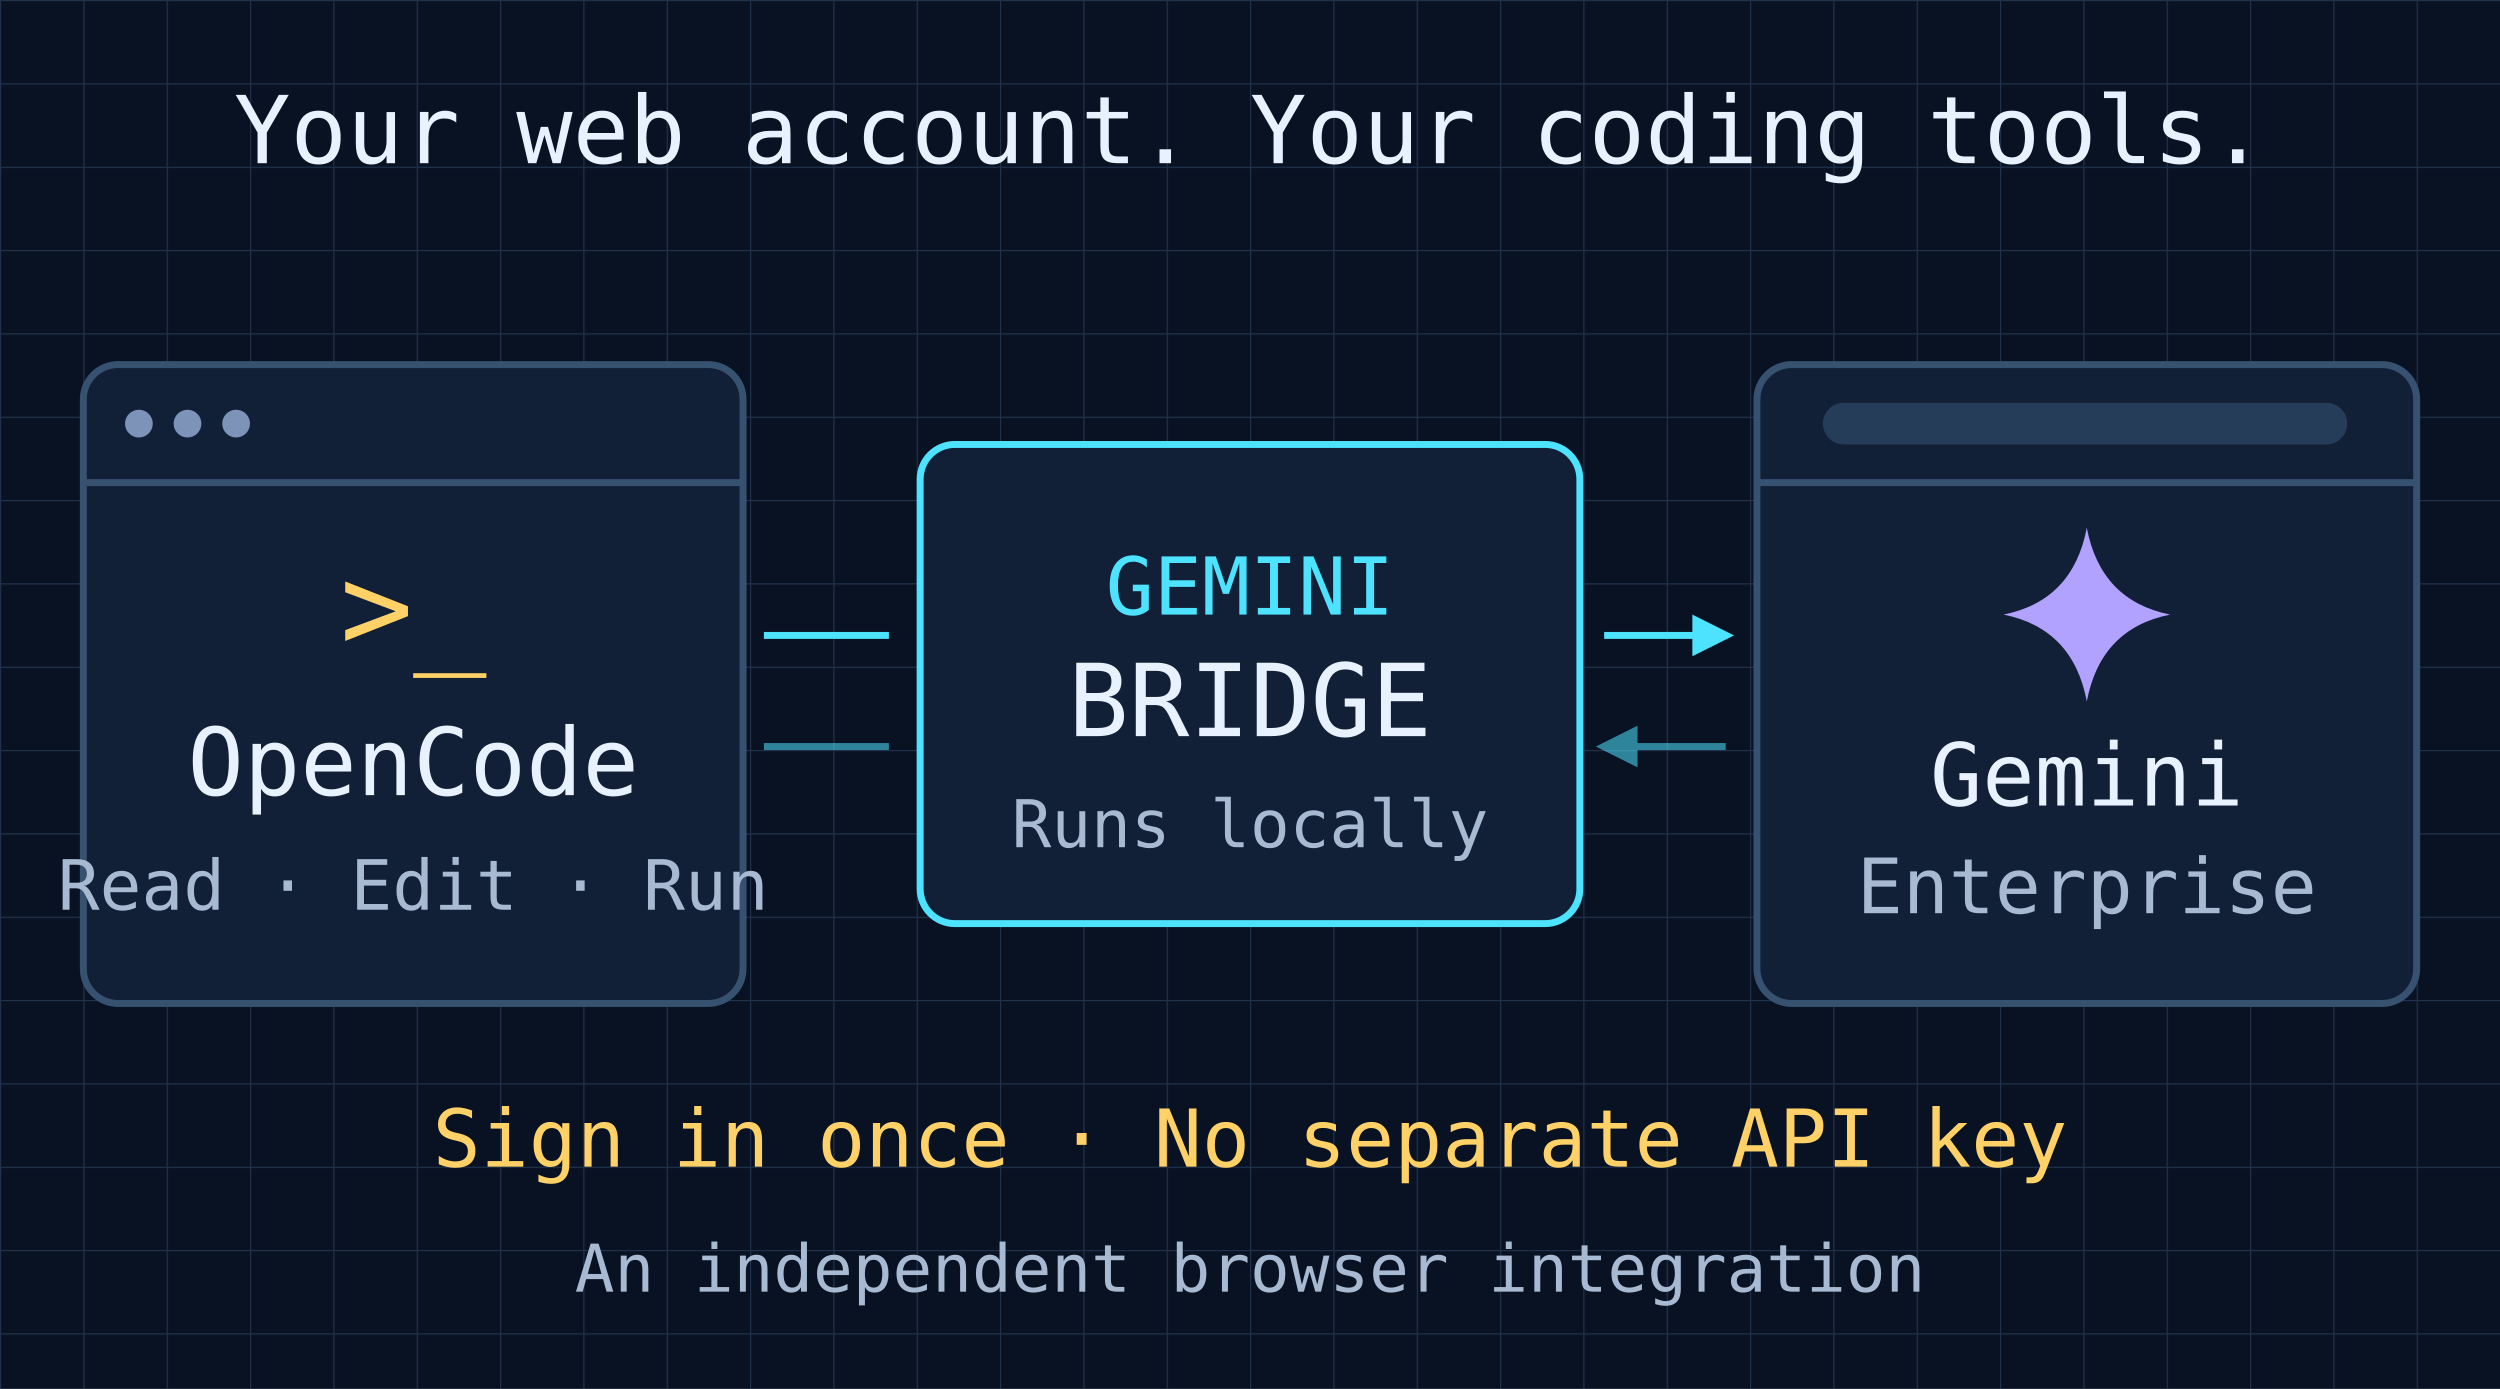
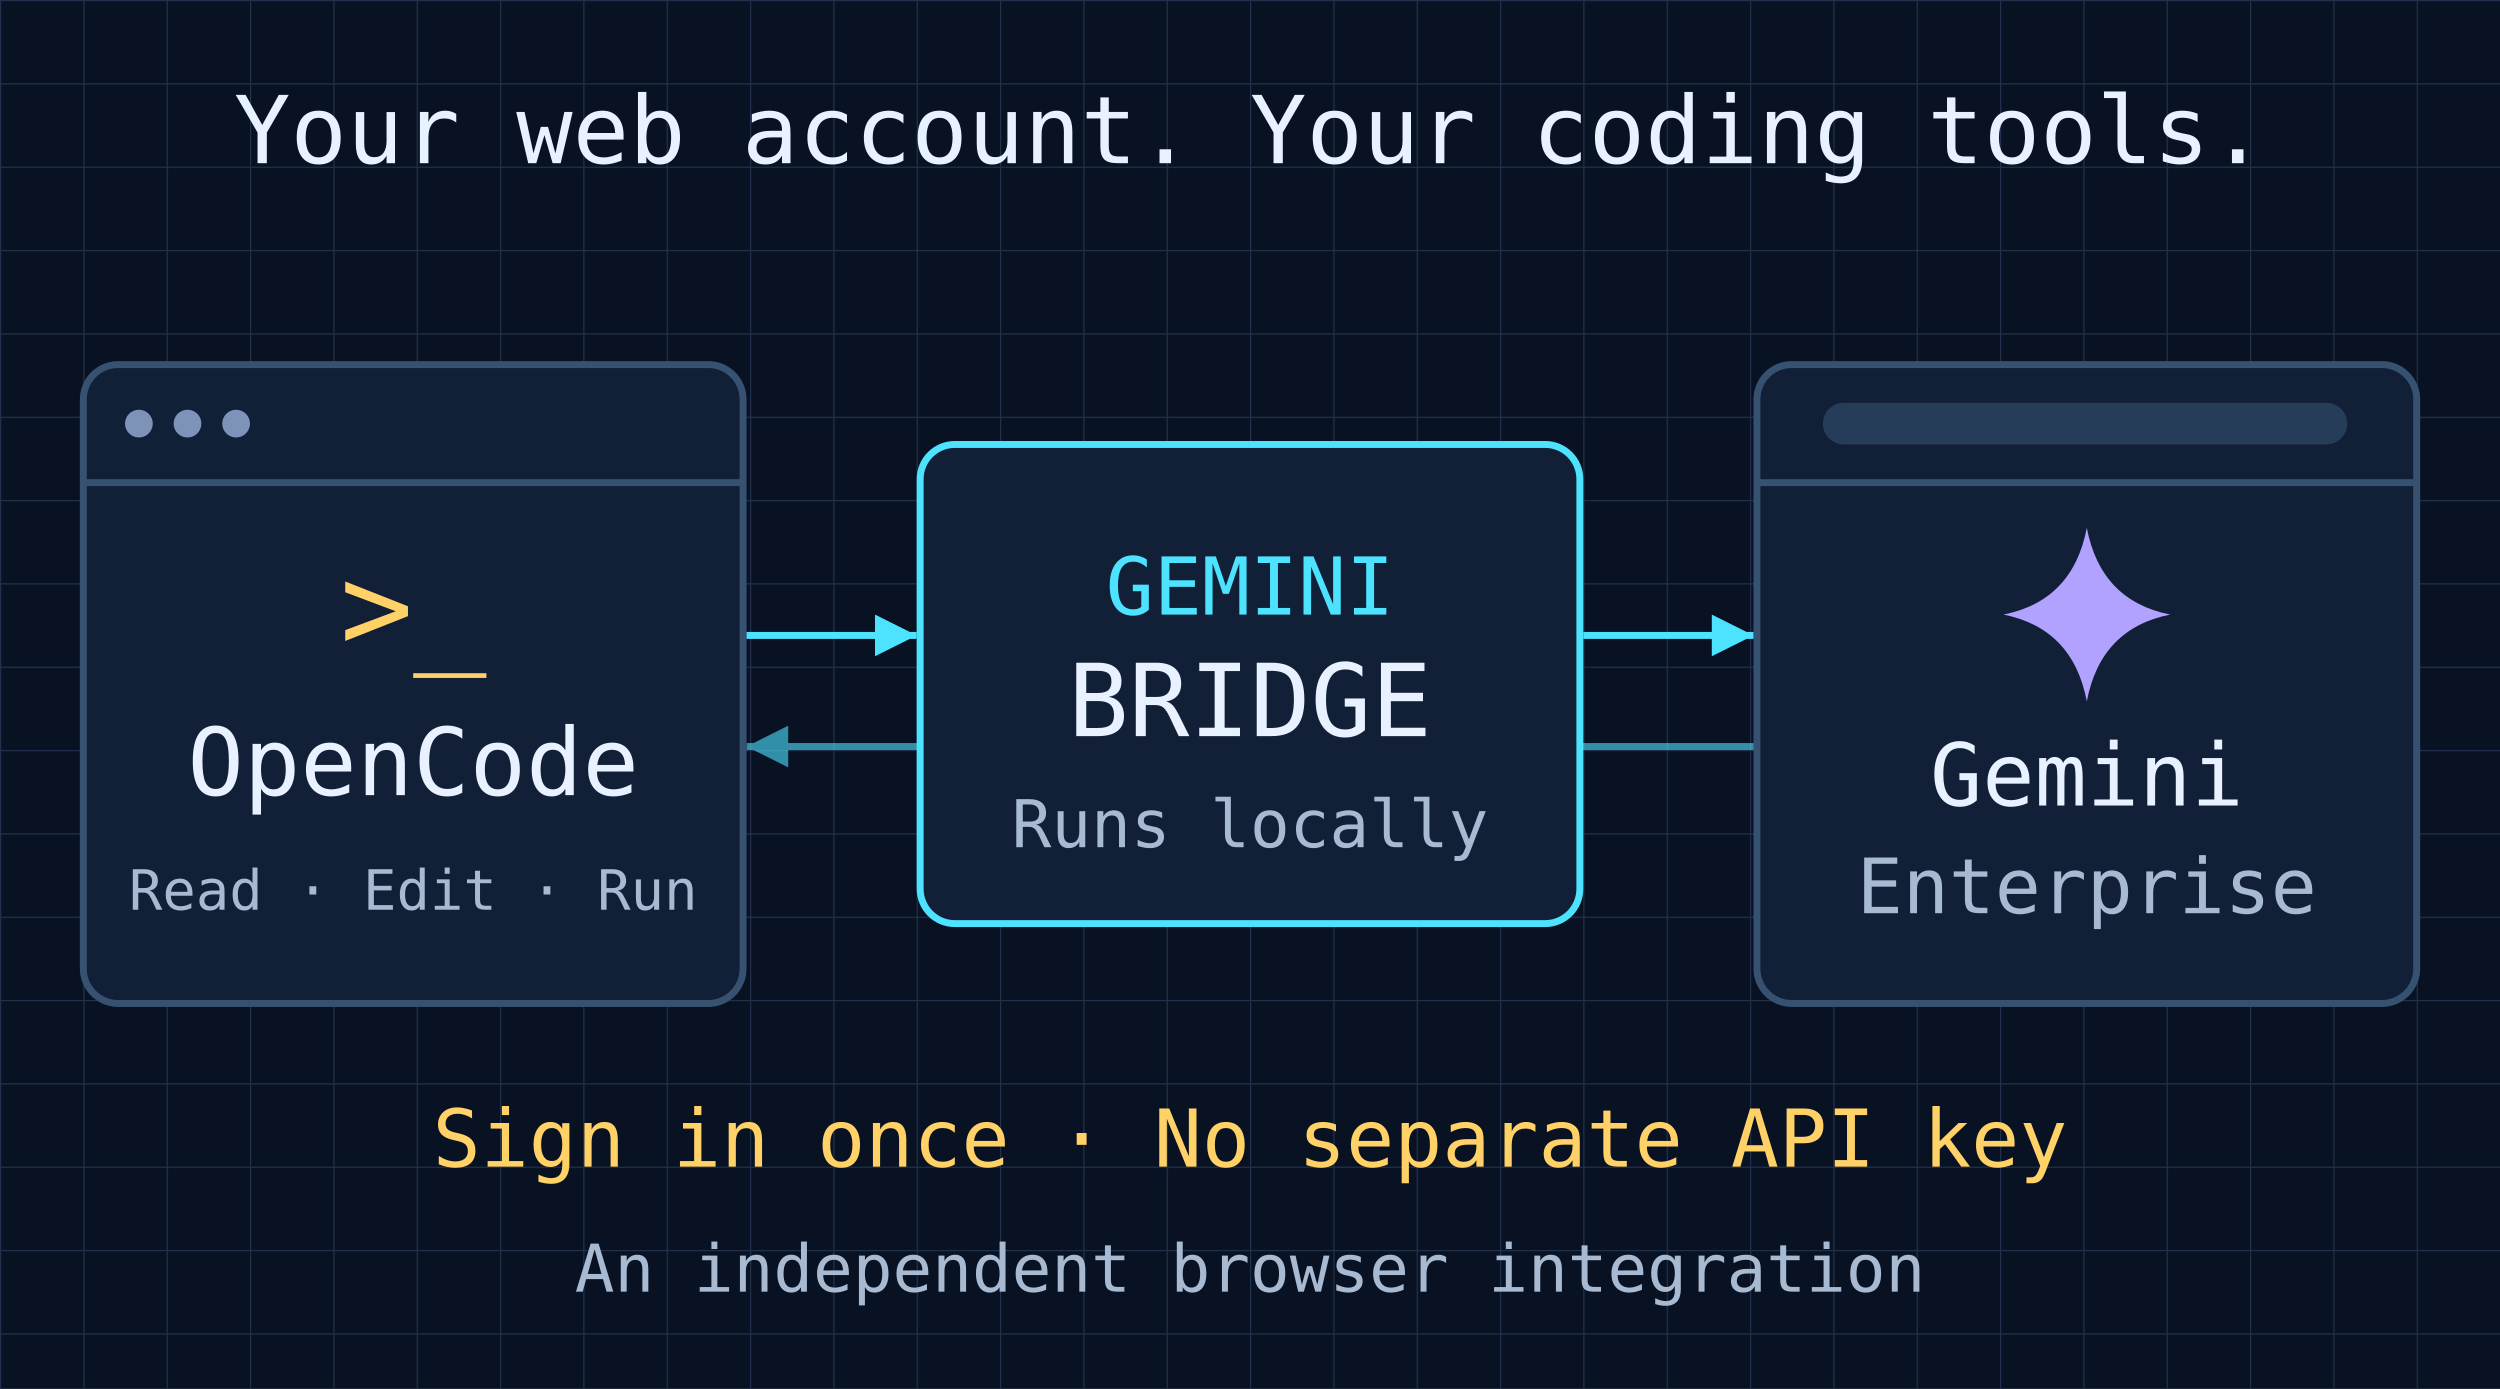
<svg xmlns="http://www.w3.org/2000/svg" viewBox="0 0 720 400">
  <defs>
    <pattern id="grid" width="24" height="24" patternUnits="userSpaceOnUse">
      <path d="M24 0H0V24" fill="none" stroke="#21314c" stroke-width=".7" />
    </pattern>
-     <marker id="arrow" viewBox="0 0 10 10" refX="8" refY="5" markerWidth="6" markerHeight="6" orient="auto-start-reverse">
+     <marker id="arrow" viewBox="0 0 10 10" refX="10" refY="5" markerWidth="6" markerHeight="6" orient="auto-start-reverse">
      <path d="m0 0 10 5-10 5" fill="#4de3ff" />
    </marker>
  </defs>
  <rect width="720" height="400" fill="#081222" />
  <rect width="720" height="400" fill="url(#grid)" />
  <g font-family="ui-monospace,monospace" text-anchor="middle">
    <text x="360" y="47" font-size="27" fill="#e8f1ff">Your web account. Your coding tools.</text>
+     <path d="M506 215H215" stroke="#4de3ff" stroke-width="2" opacity=".6" marker-end="url(#arrow)" />
    <g fill="#111f37" stroke="#375271" stroke-width="2">
      <rect x="24" y="105" width="190" height="184" rx="10" />
      <rect x="265" y="128" width="190" height="138" rx="10" stroke="#4de3ff" />
      <rect x="506" y="105" width="190" height="184" rx="10" />
    </g>
    <path d="M24 139H214M506 139H696" stroke="#375271" stroke-width="2" />
    <g fill="#7d93b8">
      <circle cx="40" cy="122" r="4" />
      <circle cx="54" cy="122" r="4" />
      <circle cx="68" cy="122" r="4" />
    </g>
    <rect x="525" y="116" width="151" height="12" rx="6" fill="#263d59" />
    <text x="119" y="187" font-size="35" fill="#ffd166">&gt;_</text>
    <text x="119" y="229" font-size="27" fill="#e8f1ff">OpenCode</text>
-     <text x="119" y="262" font-size="20" fill="#a8bad2">Read · Edit · Run</text>
+     <text x="119" y="262" font-size="16" fill="#a8bad2">Read · Edit · Run</text>
    <text x="360" y="177" font-size="23" fill="#4de3ff">GEMINI</text>
    <text x="360" y="212" font-size="29" fill="#e8f1ff">BRIDGE</text>
    <text x="360" y="244" font-size="19" fill="#a8bad2">Runs locally</text>
    <path d="M601 152Q605 173 625 177Q605 181 601 202Q597 181 577 177Q597 173 601 152" fill="#b2a2ff" />
    <text x="601" y="232" font-size="25" fill="#e8f1ff">Gemini</text>
    <text x="601" y="263" font-size="22" fill="#a8bad2">Enterprise</text>
    <g stroke="#4de3ff" stroke-width="2" marker-end="url(#arrow)">
-       <path d="M220 183H256M462 183H497" />
-       <path d="M256 215H220M497 215H462" opacity=".55" />
+       <path d="M215 183H264" />
+       <path d="M456 183H505" />
    </g>
    <text x="360" y="336" font-size="23" fill="#ffd166">Sign in once · No separate API key</text>
    <text x="360" y="372" font-size="19" fill="#a8bad2">An independent browser integration</text>
  </g>
</svg>
